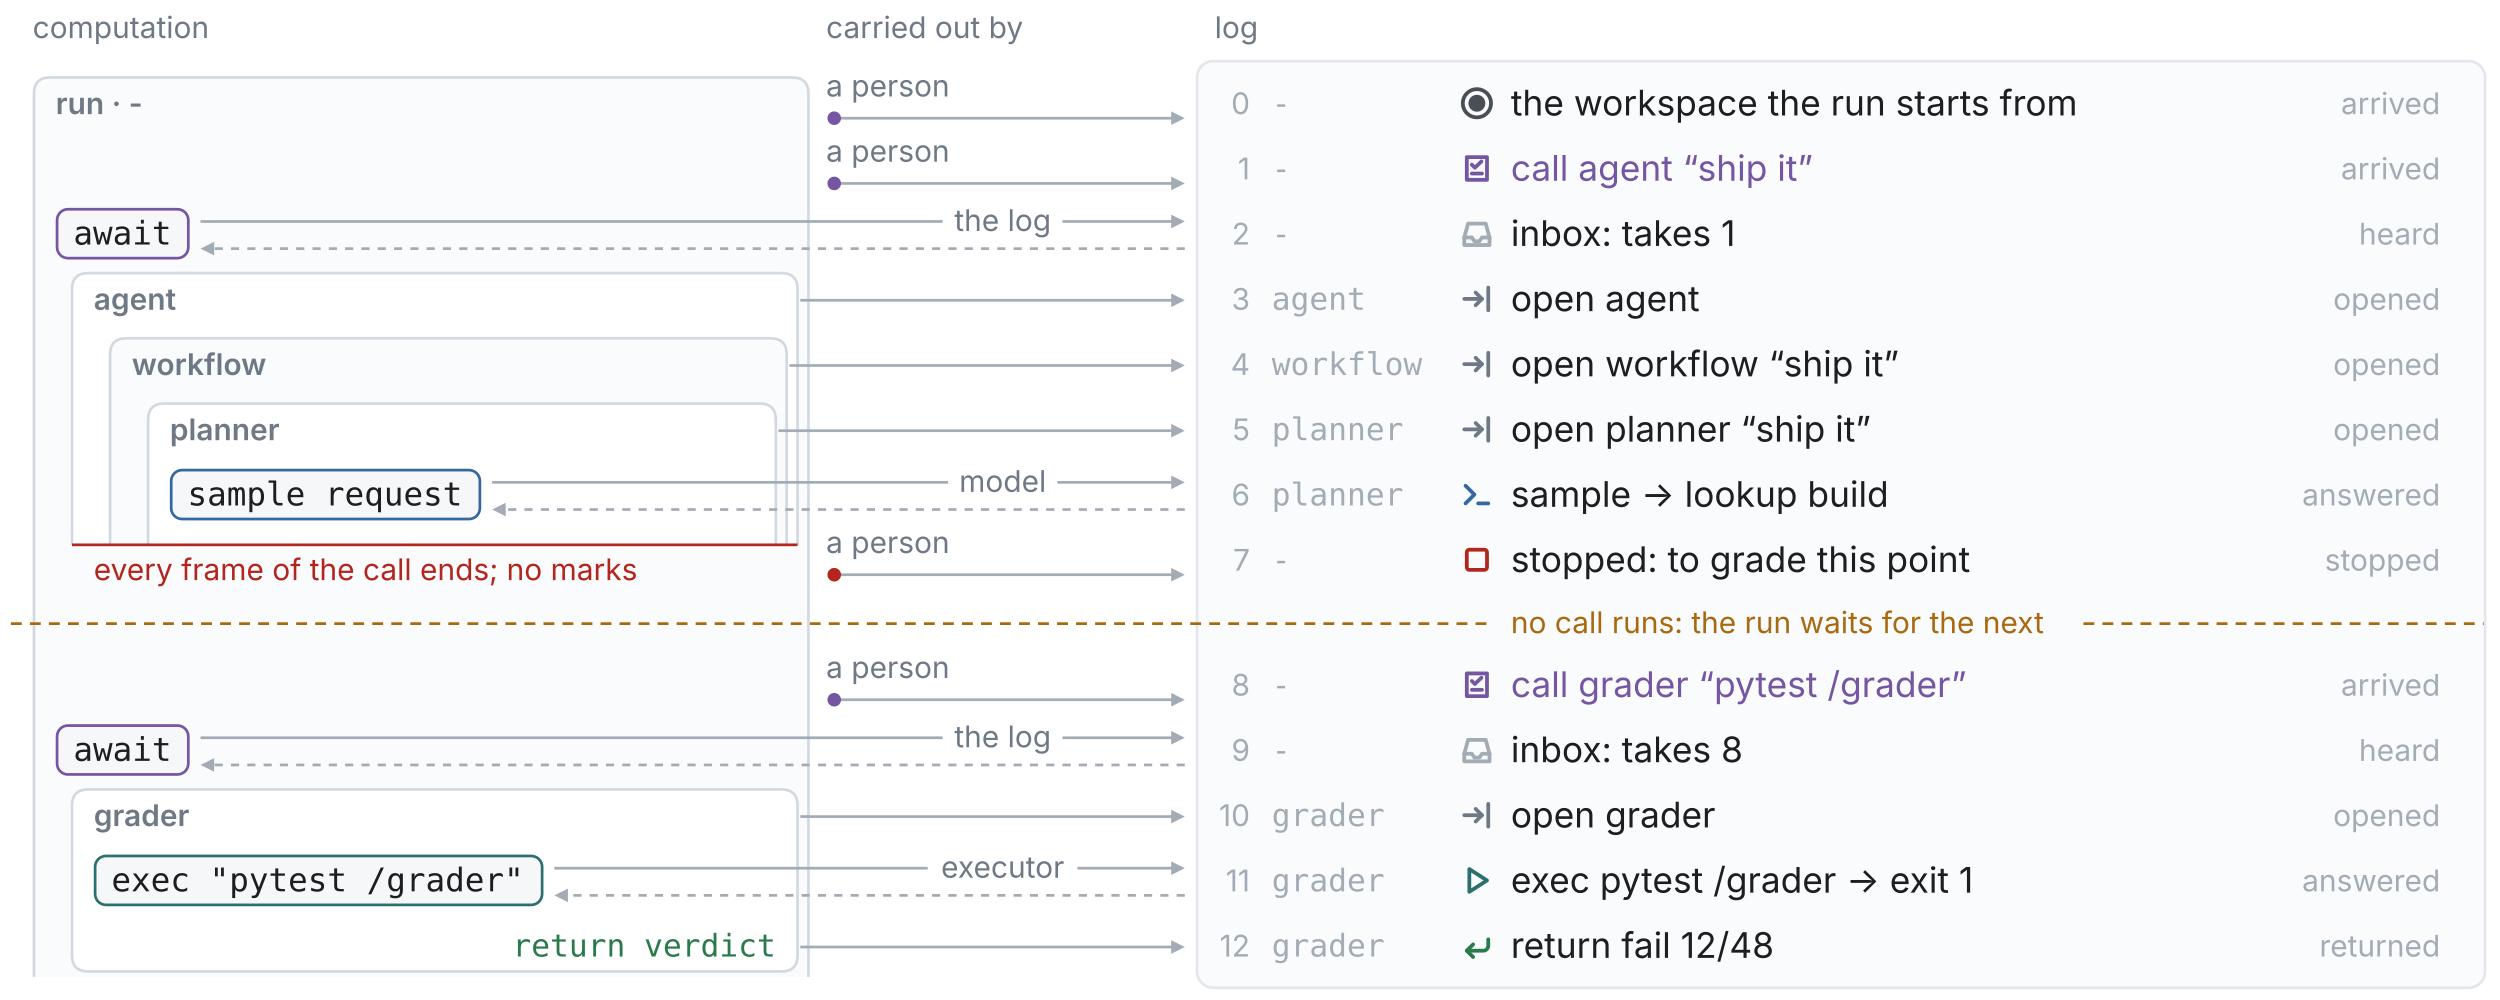
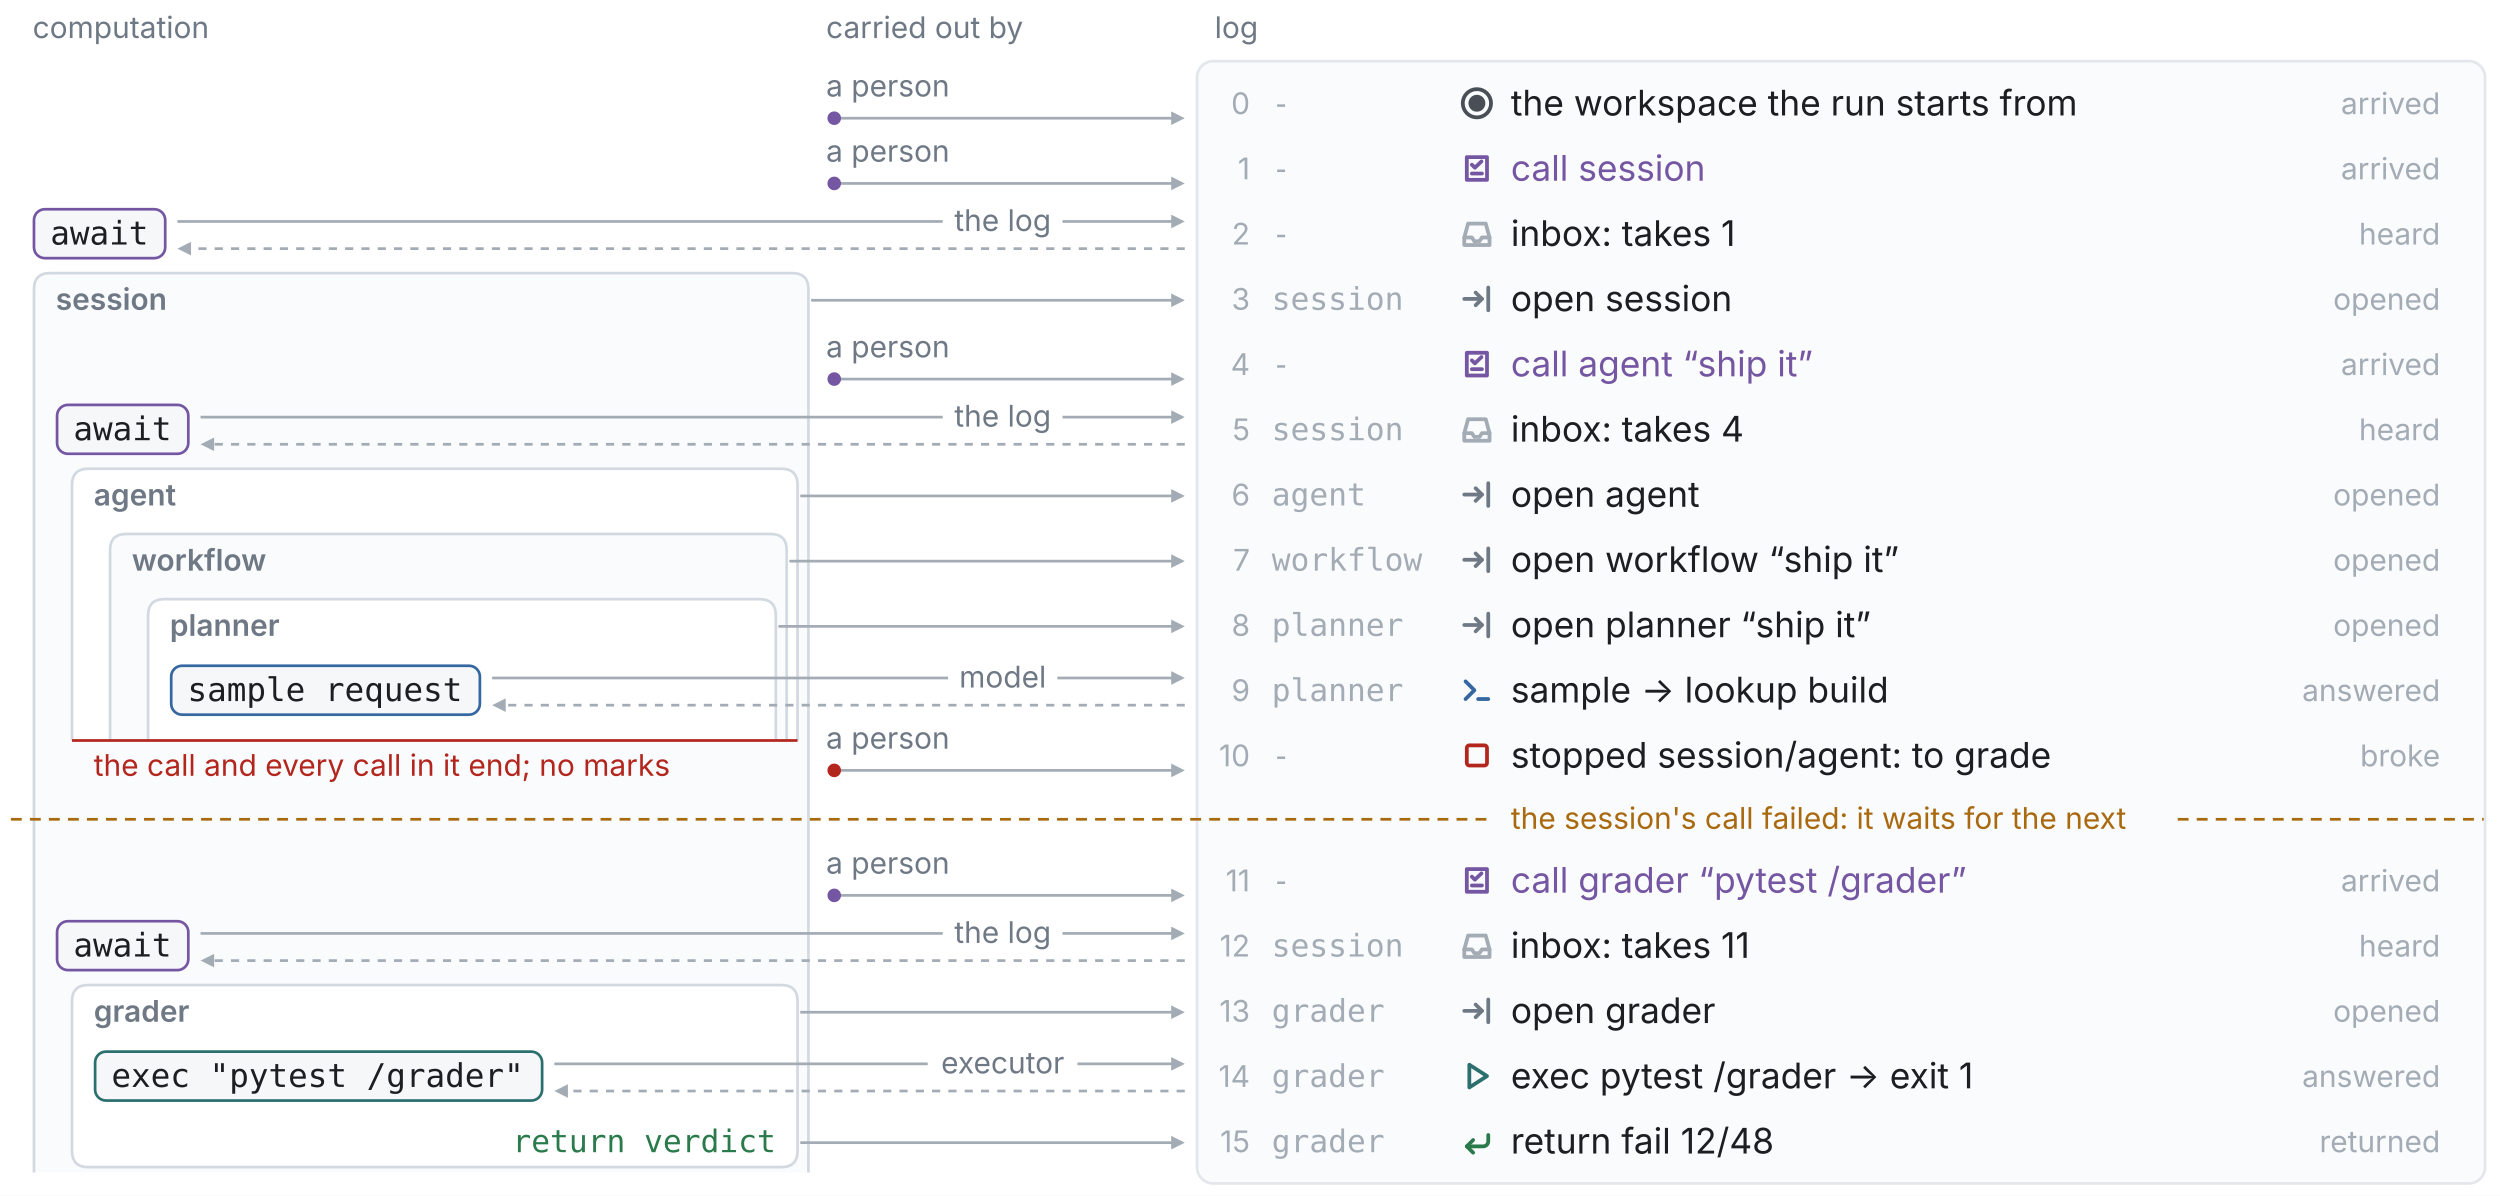
- <svg xmlns="http://www.w3.org/2000/svg" viewBox="0 0 920 368" width="920" height="368">
+ <svg xmlns="http://www.w3.org/2000/svg" viewBox="0 0 920 440" width="920" height="440">
  <style>text{font-family:-apple-system, BlinkMacSystemFont, 'Segoe UI', system-ui, sans-serif;font-size:13px;fill:#1c1e21}.m{font-family:ui-monospace, SFMono-Regular, Menlo, Consolas, monospace}.s{font-size:11px;fill:#6f7985}.f{font-size:11px;fill:#a3abb5}.b{font-weight:600}.n{font-variant-numeric:tabular-nums}.fr{font-family:ui-monospace, SFMono-Regular, Menlo, Consolas, monospace;font-size:11.5px;fill:#a3abb5}.ch{font-family:ui-monospace, SFMono-Regular, Menlo, Consolas, monospace;font-size:12px}.e{font-family:ui-monospace, SFMono-Regular, Menlo, Consolas, monospace;font-size:11.5px}.a{stroke:#a3abb5;fill:none}.d{stroke-dasharray:3 3}.bx{stroke:#d3d9e0;fill:none}</style>
-   <rect width="920" height="368" fill="#fff" />
+   <rect width="920" height="440" fill="#fff" />
  <text x="12" y="14" class="s">computation</text>
  <text x="304" y="14" class="s">carried out by</text>
  <text x="447" y="14" class="s">log</text>
-   <rect x="440.5" y="22.5" width="474" height="341" rx="6" fill="#fafbfc" stroke="#e3e6ea" />
-   <path fill="#fafbfc" d="M12.5,359.5V34.5Q12.5,28.5 18.5,28.5H291.5Q297.5,28.5 297.5,34.5V359.5H12.5Z" />
-   <path class="bx" d="M12.5,359.5V34.5Q12.5,28.5 18.5,28.5H291.5Q297.5,28.5 297.5,34.5V359.5" />
-   <path fill="#fff" d="M26.5,200.5V106.5Q26.5,100.5 32.5,100.5H287.5Q293.5,100.5 293.5,106.5V200.5H26.5Z" />
-   <path class="bx" d="M26.5,200.5V106.5Q26.5,100.5 32.5,100.5H287.5Q293.5,100.5 293.5,106.5V200.5" />
-   <path fill="#fff" d="M26.5,351.5V296.5Q26.5,290.5 32.5,290.5H287.5Q293.5,290.5 293.5,296.5V351.5Q293.5,357.5 287.5,357.5H32.5Q26.5,357.5 26.5,351.5Z" />
-   <path class="bx" d="M26.5,351.5V296.5Q26.5,290.5 32.5,290.5H287.5Q293.5,290.5 293.5,296.5V351.5Q293.5,357.5 287.5,357.5H32.5Q26.5,357.5 26.5,351.5" />
-   <path fill="#fafbfc" d="M40.5,200.5V130.5Q40.5,124.5 46.5,124.5H283.5Q289.5,124.5 289.5,130.5V200.5H40.5Z" />
-   <path class="bx" d="M40.5,200.5V130.5Q40.5,124.5 46.5,124.5H283.5Q289.5,124.5 289.5,130.5V200.5" />
-   <path fill="#fff" d="M54.5,200.5V154.5Q54.5,148.5 60.5,148.5H279.5Q285.5,148.5 285.5,154.5V200.5H54.5Z" />
-   <path class="bx" d="M54.5,200.5V154.5Q54.5,148.5 60.5,148.5H279.5Q285.5,148.5 285.5,154.5V200.5" />
+   <rect x="440.5" y="22.5" width="474" height="413" rx="6" fill="#fafbfc" stroke="#e3e6ea" />
+   <path fill="#fafbfc" d="M12.5,431.5V106.5Q12.5,100.5 18.5,100.5H291.5Q297.5,100.5 297.5,106.5V431.5H12.5Z" />
+   <path class="bx" d="M12.5,431.5V106.5Q12.5,100.5 18.5,100.5H291.5Q297.5,100.5 297.5,106.5V431.5" />
+   <path fill="#fff" d="M26.5,272.5V178.5Q26.5,172.5 32.5,172.5H287.5Q293.5,172.5 293.5,178.5V272.5H26.5Z" />
+   <path class="bx" d="M26.5,272.5V178.5Q26.5,172.5 32.5,172.5H287.5Q293.5,172.5 293.5,178.5V272.5" />
+   <path fill="#fff" d="M26.5,423.5V368.5Q26.5,362.5 32.5,362.5H287.5Q293.5,362.5 293.5,368.5V423.5Q293.5,429.5 287.5,429.5H32.5Q26.5,429.5 26.5,423.5Z" />
+   <path class="bx" d="M26.5,423.5V368.5Q26.5,362.5 32.5,362.5H287.5Q293.5,362.5 293.5,368.5V423.5Q293.5,429.5 287.5,429.5H32.5Q26.5,429.5 26.5,423.5" />
+   <path fill="#fafbfc" d="M40.5,272.5V202.5Q40.5,196.5 46.5,196.5H283.5Q289.5,196.5 289.5,202.5V272.5H40.5Z" />
+   <path class="bx" d="M40.5,272.5V202.5Q40.5,196.5 46.5,196.5H283.5Q289.5,196.5 289.5,202.5V272.5" />
+   <path fill="#fff" d="M54.5,272.5V226.5Q54.5,220.5 60.5,220.5H279.5Q285.5,220.5 285.5,226.5V272.5H54.5Z" />
+   <path class="bx" d="M54.5,272.5V226.5Q54.5,220.5 60.5,220.5H279.5Q285.5,220.5 285.5,226.5V272.5" />
  <text x="460" y="42" class="f n" text-anchor="end">0</text>
  <text x="468" y="42" class="fr">-</text>
  <g transform="translate(537,31.5) scale(0.9286)" stroke="#4a4f57" fill="#4a4f57" stroke-width="1.5" stroke-linecap="round" stroke-linejoin="round">
    <circle cx="7" cy="7" r="2.6" />
    <circle cx="7" cy="7" r="5.6" fill="none" />
  </g>
  <text x="556" y="42.5">the workspace the run starts from</text>
  <text x="898" y="42" class="f" text-anchor="end">arrived</text>
-   <text x="20.5" y="42" class="s b">run · -</text>
  <text x="304" y="35.5" class="s">a person</text>
  <path class="a" d="M307,43.5H432" />
  <path fill="#a3abb5" d="M436,43.5l-5,-2.5v5z" />
  <circle cx="307" cy="43.5" r="2.5" fill="#7556a3" />
  <text x="460" y="66" class="f n" text-anchor="end">1</text>
  <text x="468" y="66" class="fr">-</text>
  <g transform="translate(537,55.5) scale(0.9286)" stroke="#7556a3" fill="#7556a3" stroke-width="1.5" stroke-linecap="round" stroke-linejoin="round">
    <path d="M3 2.5h8v9H3z" fill="none" />
    <path d="M5 5.5l1.2 1.2L8.8 4.2M5 9h4" fill="none" />
  </g>
-   <text x="556" y="66.5" style="fill:#7556a3">call agent “ship it”</text>
+   <text x="556" y="66.5" style="fill:#7556a3">call session</text>
  <text x="898" y="66" class="f" text-anchor="end">arrived</text>
  <text x="304" y="59.5" class="s">a person</text>
  <path class="a" d="M307,67.5H432" />
  <path fill="#a3abb5" d="M436,67.5l-5,-2.5v5z" />
  <circle cx="307" cy="67.5" r="2.5" fill="#7556a3" />
  <text x="460" y="90" class="f n" text-anchor="end">2</text>
  <text x="468" y="90" class="fr">-</text>
  <g transform="translate(537,79.5) scale(0.9286)" stroke="#a3abb5" fill="#a3abb5" stroke-width="1.5" stroke-linecap="round" stroke-linejoin="round">
    <path d="M2 8.5h3l1 1.5h2l1-1.5h3" fill="none" />
    <path d="M2 8.5L3.5 3h7L12 8.5v3H2z" fill="none" />
  </g>
  <text x="556" y="90.5">inbox: takes 1</text>
  <text x="898" y="90" class="f" text-anchor="end">heard</text>
-   <rect x="21.0" y="77.0" width="48.3" height="18" rx="4" fill="#f6f7f9" stroke="#7556a3" />
-   <text x="27" y="90" class="ch">await</text>
-   <path class="a" d="M73.8,81.5H432" />
+   <rect x="12.5" y="77.0" width="48.3" height="18" rx="4" fill="#f6f7f9" stroke="#7556a3" />
+   <text x="18.5" y="90" class="ch">await</text>
+   <path class="a" d="M65.3,81.5H432" />
  <path fill="#a3abb5" d="M436,81.5l-5,-2.5v5z" />
  <rect x="346.9" y="75.0" width="44.1" height="13" fill="#fff" />
  <text x="369" y="85" class="s" text-anchor="middle">the log</text>
-   <path class="a d" d="M436,91.5H77.8" />
-   <path fill="#a3abb5" d="M73.8,91.5l5,-2.5v5z" />
+   <path class="a d" d="M436,91.5H69.3" />
+   <path fill="#a3abb5" d="M65.3,91.5l5,-2.5v5z" />
  <text x="460" y="114" class="f n" text-anchor="end">3</text>
-   <text x="468" y="114" class="fr">agent</text>
+   <text x="468" y="114" class="fr">session</text>
  <g transform="translate(537,103.5) scale(0.9286)" stroke="#6f7985" fill="#6f7985" stroke-width="1.5" stroke-linecap="round" stroke-linejoin="round">
    <path d="M2 7h7" fill="none" />
    <path d="M6.5 4.5L9 7l-2.5 2.5" fill="none" />
    <path d="M11.5 2.5v9" fill="none" />
  </g>
-   <text x="556" y="114.5">open agent</text>
+   <text x="556" y="114.5">open session</text>
  <text x="898" y="114" class="f" text-anchor="end">opened</text>
-   <text x="34.5" y="114" class="s b">agent</text>
-   <path class="a" d="M294.5,110.5H432" />
+   <text x="20.5" y="114" class="s b">session</text>
+   <path class="a" d="M298.5,110.5H432" />
  <path fill="#a3abb5" d="M436,110.5l-5,-2.5v5z" />
  <text x="460" y="138" class="f n" text-anchor="end">4</text>
-   <text x="468" y="138" class="fr">workflow</text>
-   <g transform="translate(537,127.5) scale(0.9286)" stroke="#6f7985" fill="#6f7985" stroke-width="1.5" stroke-linecap="round" stroke-linejoin="round">
-     <path d="M2 7h7" fill="none" />
-     <path d="M6.5 4.5L9 7l-2.5 2.5" fill="none" />
-     <path d="M11.5 2.5v9" fill="none" />
-   </g>
-   <text x="556" y="138.5">open workflow “ship it”</text>
-   <text x="898" y="138" class="f" text-anchor="end">opened</text>
-   <text x="48.5" y="138" class="s b">workflow</text>
-   <path class="a" d="M290.5,134.5H432" />
-   <path fill="#a3abb5" d="M436,134.5l-5,-2.5v5z" />
+   <text x="468" y="138" class="fr">-</text>
+   <g transform="translate(537,127.5) scale(0.9286)" stroke="#7556a3" fill="#7556a3" stroke-width="1.5" stroke-linecap="round" stroke-linejoin="round">
+     <path d="M3 2.5h8v9H3z" fill="none" />
+     <path d="M5 5.5l1.2 1.2L8.8 4.2M5 9h4" fill="none" />
+   </g>
+   <text x="556" y="138.5" style="fill:#7556a3">call agent “ship it”</text>
+   <text x="898" y="138" class="f" text-anchor="end">arrived</text>
+   <text x="304" y="131.5" class="s">a person</text>
+   <path class="a" d="M307,139.5H432" />
+   <path fill="#a3abb5" d="M436,139.5l-5,-2.5v5z" />
+   <circle cx="307" cy="139.5" r="2.5" fill="#7556a3" />
  <text x="460" y="162" class="f n" text-anchor="end">5</text>
-   <text x="468" y="162" class="fr">planner</text>
-   <g transform="translate(537,151.5) scale(0.9286)" stroke="#6f7985" fill="#6f7985" stroke-width="1.5" stroke-linecap="round" stroke-linejoin="round">
-     <path d="M2 7h7" fill="none" />
-     <path d="M6.5 4.5L9 7l-2.5 2.5" fill="none" />
-     <path d="M11.5 2.5v9" fill="none" />
-   </g>
-   <text x="556" y="162.5">open planner “ship it”</text>
-   <text x="898" y="162" class="f" text-anchor="end">opened</text>
-   <text x="62.5" y="162" class="s b">planner</text>
-   <path class="a" d="M286.5,158.5H432" />
-   <path fill="#a3abb5" d="M436,158.5l-5,-2.5v5z" />
+   <text x="468" y="162" class="fr">session</text>
+   <g transform="translate(537,151.5) scale(0.9286)" stroke="#a3abb5" fill="#a3abb5" stroke-width="1.5" stroke-linecap="round" stroke-linejoin="round">
+     <path d="M2 8.5h3l1 1.5h2l1-1.5h3" fill="none" />
+     <path d="M2 8.5L3.5 3h7L12 8.5v3H2z" fill="none" />
+   </g>
+   <text x="556" y="162.5">inbox: takes 4</text>
+   <text x="898" y="162" class="f" text-anchor="end">heard</text>
+   <rect x="21.0" y="149.0" width="48.3" height="18" rx="4" fill="#f6f7f9" stroke="#7556a3" />
+   <text x="27" y="162" class="ch">await</text>
+   <path class="a" d="M73.8,153.5H432" />
+   <path fill="#a3abb5" d="M436,153.5l-5,-2.5v5z" />
+   <rect x="346.9" y="147.0" width="44.1" height="13" fill="#fff" />
+   <text x="369" y="157" class="s" text-anchor="middle">the log</text>
+   <path class="a d" d="M436,163.5H77.8" />
+   <path fill="#a3abb5" d="M73.8,163.5l5,-2.5v5z" />
  <text x="460" y="186" class="f n" text-anchor="end">6</text>
-   <text x="468" y="186" class="fr">planner</text>
-   <g transform="translate(537,175.5) scale(0.9286)" stroke="#3567a0" fill="#3567a0" stroke-width="1.5" stroke-linecap="round" stroke-linejoin="round">
+   <text x="468" y="186" class="fr">agent</text>
+   <g transform="translate(537,175.5) scale(0.9286)" stroke="#6f7985" fill="#6f7985" stroke-width="1.5" stroke-linecap="round" stroke-linejoin="round">
+     <path d="M2 7h7" fill="none" />
+     <path d="M6.5 4.5L9 7l-2.5 2.5" fill="none" />
+     <path d="M11.5 2.5v9" fill="none" />
+   </g>
+   <text x="556" y="186.5">open agent</text>
+   <text x="898" y="186" class="f" text-anchor="end">opened</text>
+   <text x="34.5" y="186" class="s b">agent</text>
+   <path class="a" d="M294.5,182.5H432" />
+   <path fill="#a3abb5" d="M436,182.5l-5,-2.5v5z" />
+   <text x="460" y="210" class="f n" text-anchor="end">7</text>
+   <text x="468" y="210" class="fr">workflow</text>
+   <g transform="translate(537,199.5) scale(0.9286)" stroke="#6f7985" fill="#6f7985" stroke-width="1.5" stroke-linecap="round" stroke-linejoin="round">
+     <path d="M2 7h7" fill="none" />
+     <path d="M6.5 4.5L9 7l-2.5 2.5" fill="none" />
+     <path d="M11.5 2.5v9" fill="none" />
+   </g>
+   <text x="556" y="210.5">open workflow “ship it”</text>
+   <text x="898" y="210" class="f" text-anchor="end">opened</text>
+   <text x="48.5" y="210" class="s b">workflow</text>
+   <path class="a" d="M290.5,206.5H432" />
+   <path fill="#a3abb5" d="M436,206.5l-5,-2.5v5z" />
+   <text x="460" y="234" class="f n" text-anchor="end">8</text>
+   <text x="468" y="234" class="fr">planner</text>
+   <g transform="translate(537,223.5) scale(0.9286)" stroke="#6f7985" fill="#6f7985" stroke-width="1.5" stroke-linecap="round" stroke-linejoin="round">
+     <path d="M2 7h7" fill="none" />
+     <path d="M6.5 4.5L9 7l-2.5 2.5" fill="none" />
+     <path d="M11.5 2.5v9" fill="none" />
+   </g>
+   <text x="556" y="234.5">open planner “ship it”</text>
+   <text x="898" y="234" class="f" text-anchor="end">opened</text>
+   <text x="62.5" y="234" class="s b">planner</text>
+   <path class="a" d="M286.5,230.5H432" />
+   <path fill="#a3abb5" d="M436,230.5l-5,-2.5v5z" />
+   <text x="460" y="258" class="f n" text-anchor="end">9</text>
+   <text x="468" y="258" class="fr">planner</text>
+   <g transform="translate(537,247.5) scale(0.9286)" stroke="#3567a0" fill="#3567a0" stroke-width="1.5" stroke-linecap="round" stroke-linejoin="round">
    <path d="M2.5 3.5L6 7l-3.5 3.5" fill="none" />
    <path d="M7.5 10.5h4" fill="none" />
  </g>
-   <text x="556" y="186.5">sample → lookup build</text>
-   <text x="898" y="186" class="f" text-anchor="end">answered</text>
-   <rect x="63.0" y="173.0" width="113.6" height="18" rx="4" fill="#f6f7f9" stroke="#3567a0" />
-   <text x="69" y="186" class="ch">sample request</text>
-   <path class="a" d="M181.1,177.5H432" />
-   <path fill="#a3abb5" d="M436,177.5l-5,-2.5v5z" />
-   <rect x="348.9" y="171.0" width="40.2" height="13" fill="#fff" />
-   <text x="369" y="181" class="s" text-anchor="middle">model</text>
-   <path class="a d" d="M436,187.5H185.1" />
-   <path fill="#a3abb5" d="M181.1,187.5l5,-2.5v5z" />
-   <text x="460" y="210" class="f n" text-anchor="end">7</text>
-   <text x="468" y="210" class="fr">-</text>
-   <g transform="translate(537,199.5) scale(0.9286)" stroke="#b3261e" fill="#b3261e" stroke-width="1.5" stroke-linecap="round" stroke-linejoin="round">
+   <text x="556" y="258.5">sample → lookup build</text>
+   <text x="898" y="258" class="f" text-anchor="end">answered</text>
+   <rect x="63.0" y="245.0" width="113.6" height="18" rx="4" fill="#f6f7f9" stroke="#3567a0" />
+   <text x="69" y="258" class="ch">sample request</text>
+   <path class="a" d="M181.1,249.5H432" />
+   <path fill="#a3abb5" d="M436,249.5l-5,-2.5v5z" />
+   <rect x="348.9" y="243.0" width="40.2" height="13" fill="#fff" />
+   <text x="369" y="253" class="s" text-anchor="middle">model</text>
+   <path class="a d" d="M436,259.5H185.1" />
+   <path fill="#a3abb5" d="M181.1,259.5l5,-2.5v5z" />
+   <text x="460" y="282" class="f n" text-anchor="end">10</text>
+   <text x="468" y="282" class="fr">-</text>
+   <g transform="translate(537,271.5) scale(0.9286)" stroke="#b3261e" fill="#b3261e" stroke-width="1.5" stroke-linecap="round" stroke-linejoin="round">
    <rect x="3" y="3" width="8" height="8" rx="1" fill="none" />
  </g>
-   <text x="556" y="210.5">stopped: to grade this point</text>
-   <text x="898" y="210" class="f" text-anchor="end">stopped</text>
-   <text x="304" y="203.5" class="s">a person</text>
-   <path class="a" d="M307,211.5H432" />
-   <path fill="#a3abb5" d="M436,211.5l-5,-2.5v5z" />
-   <circle cx="307" cy="211.5" r="2.5" fill="#b3261e" />
-   <path stroke="#b3261e" d="M26.5,200.5H293.5" />
-   <text x="34.5" y="213.5" class="s" style="fill:#b3261e">every frame of the call ends; no marks</text>
-   <path stroke="#a8690f" stroke-dasharray="4 3" d="M4,229.5H548M766.7,229.5H914" />
-   <text x="556" y="233" class="s" style="fill:#a8690f">no call runs: the run waits for the next</text>
-   <text x="460" y="256" class="f n" text-anchor="end">8</text>
-   <text x="468" y="256" class="fr">-</text>
-   <g transform="translate(537,245.5) scale(0.9286)" stroke="#7556a3" fill="#7556a3" stroke-width="1.5" stroke-linecap="round" stroke-linejoin="round">
+   <text x="556" y="282.5">stopped session/agent: to grade</text>
+   <text x="898" y="282" class="f" text-anchor="end">broke</text>
+   <text x="304" y="275.5" class="s">a person</text>
+   <path class="a" d="M307,283.5H432" />
+   <path fill="#a3abb5" d="M436,283.5l-5,-2.5v5z" />
+   <circle cx="307" cy="283.5" r="2.5" fill="#b3261e" />
+   <path stroke="#b3261e" d="M26.5,272.5H293.5" />
+   <text x="34.5" y="285.5" class="s" style="fill:#b3261e">the call and every call in it end; no marks</text>
+   <path stroke="#a8690f" stroke-dasharray="4 3" d="M4,301.5H548M801.4,301.5H914" />
+   <text x="556" y="305" class="s" style="fill:#a8690f">the session's call failed: it waits for the next</text>
+   <text x="460" y="328" class="f n" text-anchor="end">11</text>
+   <text x="468" y="328" class="fr">-</text>
+   <g transform="translate(537,317.5) scale(0.9286)" stroke="#7556a3" fill="#7556a3" stroke-width="1.5" stroke-linecap="round" stroke-linejoin="round">
    <path d="M3 2.5h8v9H3z" fill="none" />
    <path d="M5 5.5l1.2 1.2L8.8 4.2M5 9h4" fill="none" />
  </g>
-   <text x="556" y="256.5" style="fill:#7556a3">call grader “pytest /grader”</text>
-   <text x="898" y="256" class="f" text-anchor="end">arrived</text>
-   <text x="304" y="249.5" class="s">a person</text>
-   <path class="a" d="M307,257.5H432" />
-   <path fill="#a3abb5" d="M436,257.5l-5,-2.5v5z" />
-   <circle cx="307" cy="257.5" r="2.5" fill="#7556a3" />
-   <text x="460" y="280" class="f n" text-anchor="end">9</text>
-   <text x="468" y="280" class="fr">-</text>
-   <g transform="translate(537,269.5) scale(0.9286)" stroke="#a3abb5" fill="#a3abb5" stroke-width="1.5" stroke-linecap="round" stroke-linejoin="round">
+   <text x="556" y="328.5" style="fill:#7556a3">call grader “pytest /grader”</text>
+   <text x="898" y="328" class="f" text-anchor="end">arrived</text>
+   <text x="304" y="321.5" class="s">a person</text>
+   <path class="a" d="M307,329.5H432" />
+   <path fill="#a3abb5" d="M436,329.5l-5,-2.5v5z" />
+   <circle cx="307" cy="329.5" r="2.5" fill="#7556a3" />
+   <text x="460" y="352" class="f n" text-anchor="end">12</text>
+   <text x="468" y="352" class="fr">session</text>
+   <g transform="translate(537,341.5) scale(0.9286)" stroke="#a3abb5" fill="#a3abb5" stroke-width="1.5" stroke-linecap="round" stroke-linejoin="round">
    <path d="M2 8.5h3l1 1.5h2l1-1.5h3" fill="none" />
    <path d="M2 8.5L3.5 3h7L12 8.5v3H2z" fill="none" />
  </g>
-   <text x="556" y="280.5">inbox: takes 8</text>
-   <text x="898" y="280" class="f" text-anchor="end">heard</text>
-   <rect x="21.0" y="267.0" width="48.3" height="18" rx="4" fill="#f6f7f9" stroke="#7556a3" />
-   <text x="27" y="280" class="ch">await</text>
-   <path class="a" d="M73.8,271.5H432" />
-   <path fill="#a3abb5" d="M436,271.5l-5,-2.5v5z" />
-   <rect x="346.9" y="265.0" width="44.1" height="13" fill="#fff" />
-   <text x="369" y="275" class="s" text-anchor="middle">the log</text>
-   <path class="a d" d="M436,281.5H77.8" />
-   <path fill="#a3abb5" d="M73.8,281.5l5,-2.5v5z" />
-   <text x="460" y="304" class="f n" text-anchor="end">10</text>
-   <text x="468" y="304" class="fr">grader</text>
-   <g transform="translate(537,293.5) scale(0.9286)" stroke="#6f7985" fill="#6f7985" stroke-width="1.5" stroke-linecap="round" stroke-linejoin="round">
-     <path d="M2 7h7" fill="none" />
-     <path d="M6.5 4.5L9 7l-2.5 2.5" fill="none" />
-     <path d="M11.5 2.5v9" fill="none" />
-   </g>
-   <text x="556" y="304.5">open grader</text>
-   <text x="898" y="304" class="f" text-anchor="end">opened</text>
-   <text x="34.5" y="304" class="s b">grader</text>
-   <path class="a" d="M294.5,300.5H432" />
-   <path fill="#a3abb5" d="M436,300.5l-5,-2.5v5z" />
-   <text x="460" y="328" class="f n" text-anchor="end">11</text>
-   <text x="468" y="328" class="fr">grader</text>
-   <g transform="translate(537,317.5) scale(0.9286)" stroke="#2b6f6f" fill="#2b6f6f" stroke-width="1.5" stroke-linecap="round" stroke-linejoin="round">
+   <text x="556" y="352.5">inbox: takes 11</text>
+   <text x="898" y="352" class="f" text-anchor="end">heard</text>
+   <rect x="21.0" y="339.0" width="48.3" height="18" rx="4" fill="#f6f7f9" stroke="#7556a3" />
+   <text x="27" y="352" class="ch">await</text>
+   <path class="a" d="M73.8,343.5H432" />
+   <path fill="#a3abb5" d="M436,343.5l-5,-2.5v5z" />
+   <rect x="346.9" y="337.0" width="44.1" height="13" fill="#fff" />
+   <text x="369" y="347" class="s" text-anchor="middle">the log</text>
+   <path class="a d" d="M436,353.5H77.8" />
+   <path fill="#a3abb5" d="M73.8,353.5l5,-2.5v5z" />
+   <text x="460" y="376" class="f n" text-anchor="end">13</text>
+   <text x="468" y="376" class="fr">grader</text>
+   <g transform="translate(537,365.5) scale(0.9286)" stroke="#6f7985" fill="#6f7985" stroke-width="1.5" stroke-linecap="round" stroke-linejoin="round">
+     <path d="M2 7h7" fill="none" />
+     <path d="M6.5 4.5L9 7l-2.5 2.5" fill="none" />
+     <path d="M11.5 2.5v9" fill="none" />
+   </g>
+   <text x="556" y="376.5">open grader</text>
+   <text x="898" y="376" class="f" text-anchor="end">opened</text>
+   <text x="34.5" y="376" class="s b">grader</text>
+   <path class="a" d="M294.5,372.5H432" />
+   <path fill="#a3abb5" d="M436,372.5l-5,-2.5v5z" />
+   <text x="460" y="400" class="f n" text-anchor="end">14</text>
+   <text x="468" y="400" class="fr">grader</text>
+   <g transform="translate(537,389.5) scale(0.9286)" stroke="#2b6f6f" fill="#2b6f6f" stroke-width="1.5" stroke-linecap="round" stroke-linejoin="round">
    <path d="M4 2.5l7 4.5-7 4.5z" fill="none" />
  </g>
-   <text x="556" y="328.5">exec pytest /grader → exit 1</text>
-   <text x="898" y="328" class="f" text-anchor="end">answered</text>
-   <rect x="35.0" y="315.0" width="164.5" height="18" rx="4" fill="#f6f7f9" stroke="#2b6f6f" />
-   <text x="41" y="328" class="ch">exec "pytest /grader"</text>
-   <path class="a" d="M204,319.5H432" />
-   <path fill="#a3abb5" d="M436,319.5l-5,-2.5v5z" />
-   <rect x="341.4" y="313.0" width="55.1" height="13" fill="#fff" />
-   <text x="369" y="323" class="s" text-anchor="middle">executor</text>
-   <path class="a d" d="M436,329.5H208" />
-   <path fill="#a3abb5" d="M204,329.5l5,-2.5v5z" />
-   <text x="460" y="352" class="f n" text-anchor="end">12</text>
-   <text x="468" y="352" class="fr">grader</text>
-   <g transform="translate(537,341.5) scale(0.9286)" stroke="#2a7a4b" fill="#2a7a4b" stroke-width="1.5" stroke-linecap="round" stroke-linejoin="round">
+   <text x="556" y="400.5">exec pytest /grader → exit 1</text>
+   <text x="898" y="400" class="f" text-anchor="end">answered</text>
+   <rect x="35.0" y="387.0" width="164.5" height="18" rx="4" fill="#f6f7f9" stroke="#2b6f6f" />
+   <text x="41" y="400" class="ch">exec "pytest /grader"</text>
+   <path class="a" d="M204,391.5H432" />
+   <path fill="#a3abb5" d="M436,391.5l-5,-2.5v5z" />
+   <rect x="341.4" y="385.0" width="55.1" height="13" fill="#fff" />
+   <text x="369" y="395" class="s" text-anchor="middle">executor</text>
+   <path class="a d" d="M436,401.5H208" />
+   <path fill="#a3abb5" d="M204,401.5l5,-2.5v5z" />
+   <text x="460" y="424" class="f n" text-anchor="end">15</text>
+   <text x="468" y="424" class="fr">grader</text>
+   <g transform="translate(537,413.5) scale(0.9286)" stroke="#2a7a4b" fill="#2a7a4b" stroke-width="1.5" stroke-linecap="round" stroke-linejoin="round">
    <path d="M11.5 4.5v2.5a2 2 0 0 1-2 2H3" fill="none" />
    <path d="M5.5 6.5L3 9l2.5 2.5" fill="none" />
  </g>
-   <text x="556" y="352.5">return fail 12/48</text>
-   <text x="898" y="352" class="f" text-anchor="end">returned</text>
-   <text x="285.5" y="352" class="e" style="fill:#2a7a4b" text-anchor="end">return verdict</text>
-   <path class="a" d="M294.5,348.5H432" />
-   <path fill="#a3abb5" d="M436,348.5l-5,-2.5v5z" />
+   <text x="556" y="424.5">return fail 12/48</text>
+   <text x="898" y="424" class="f" text-anchor="end">returned</text>
+   <text x="285.5" y="424" class="e" style="fill:#2a7a4b" text-anchor="end">return verdict</text>
+   <path class="a" d="M294.5,420.5H432" />
+   <path fill="#a3abb5" d="M436,420.5l-5,-2.5v5z" />
</svg>
